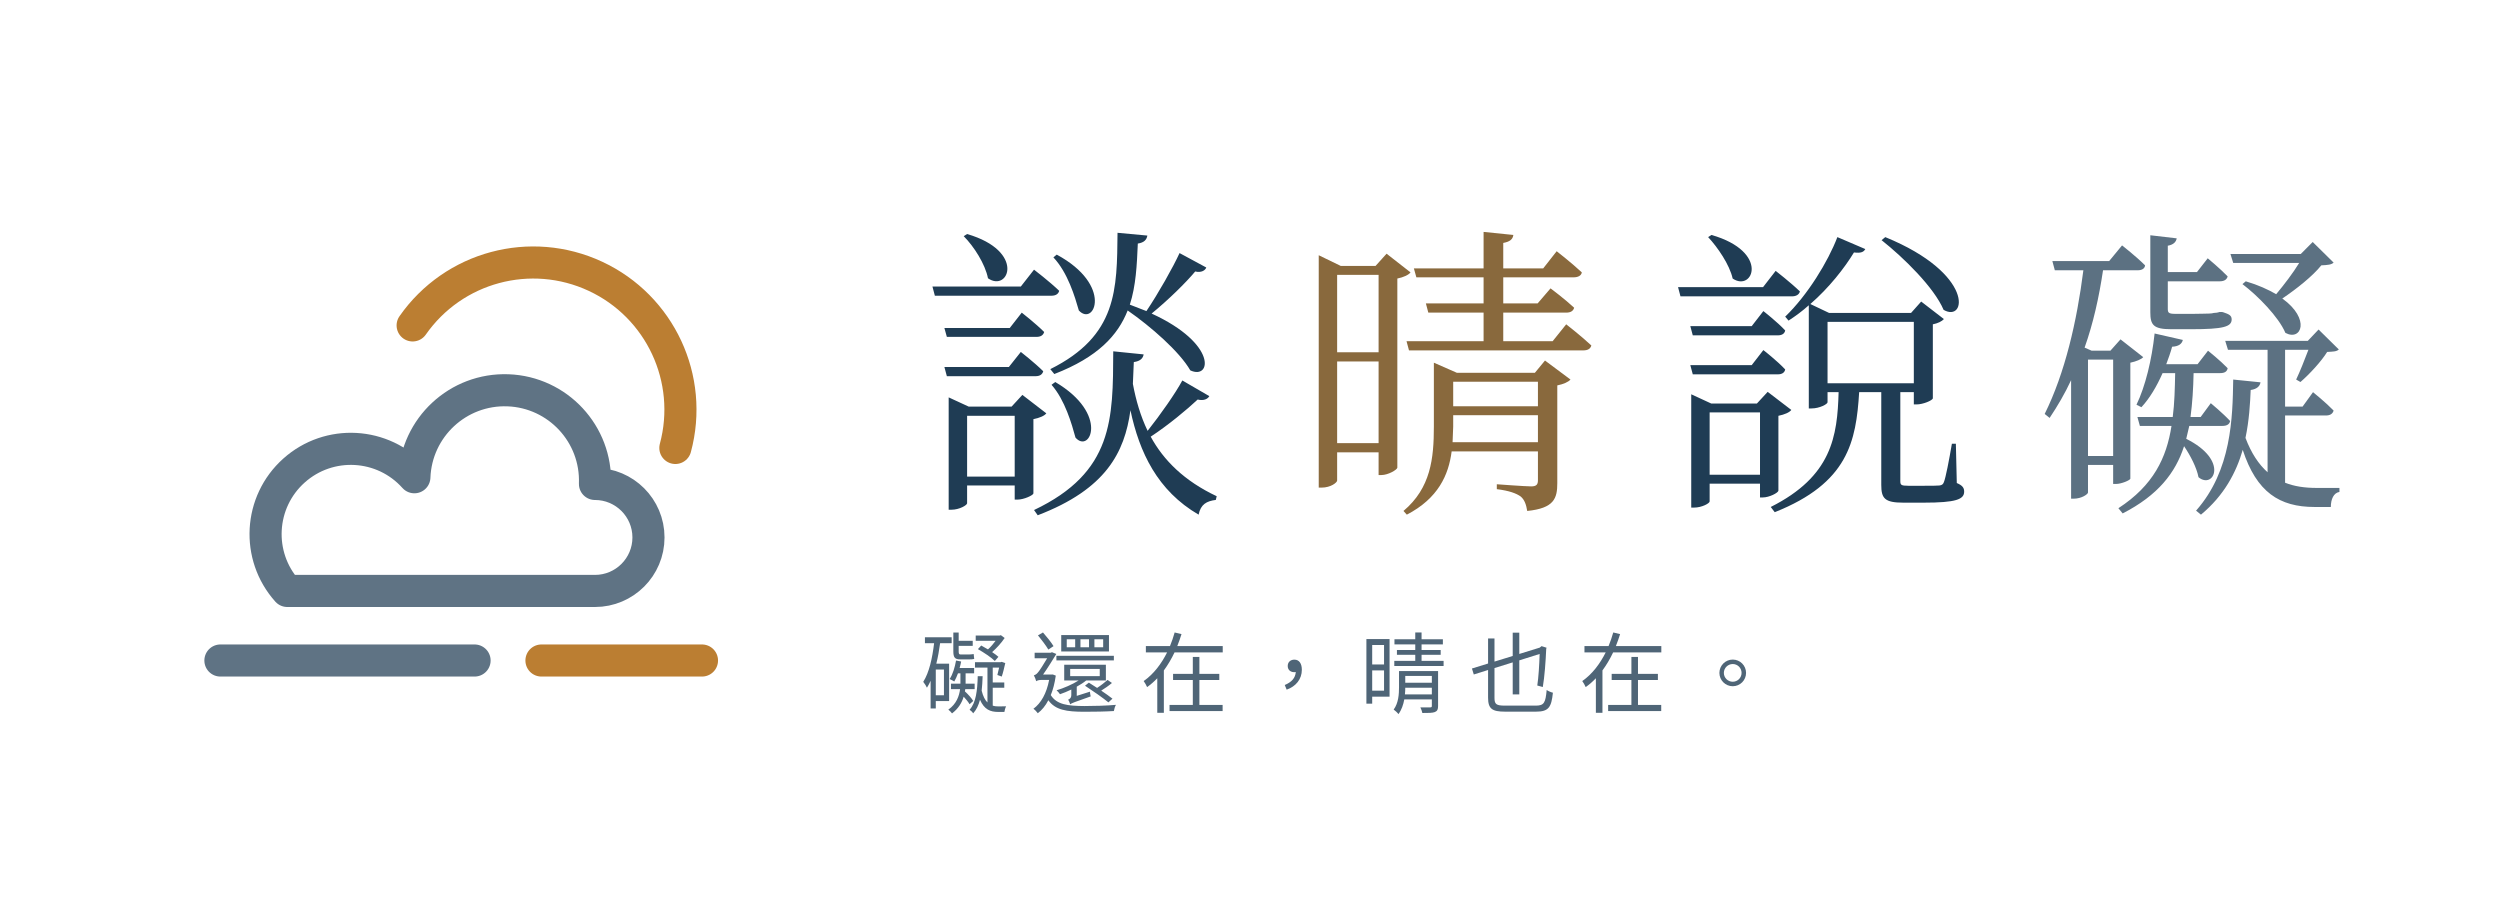
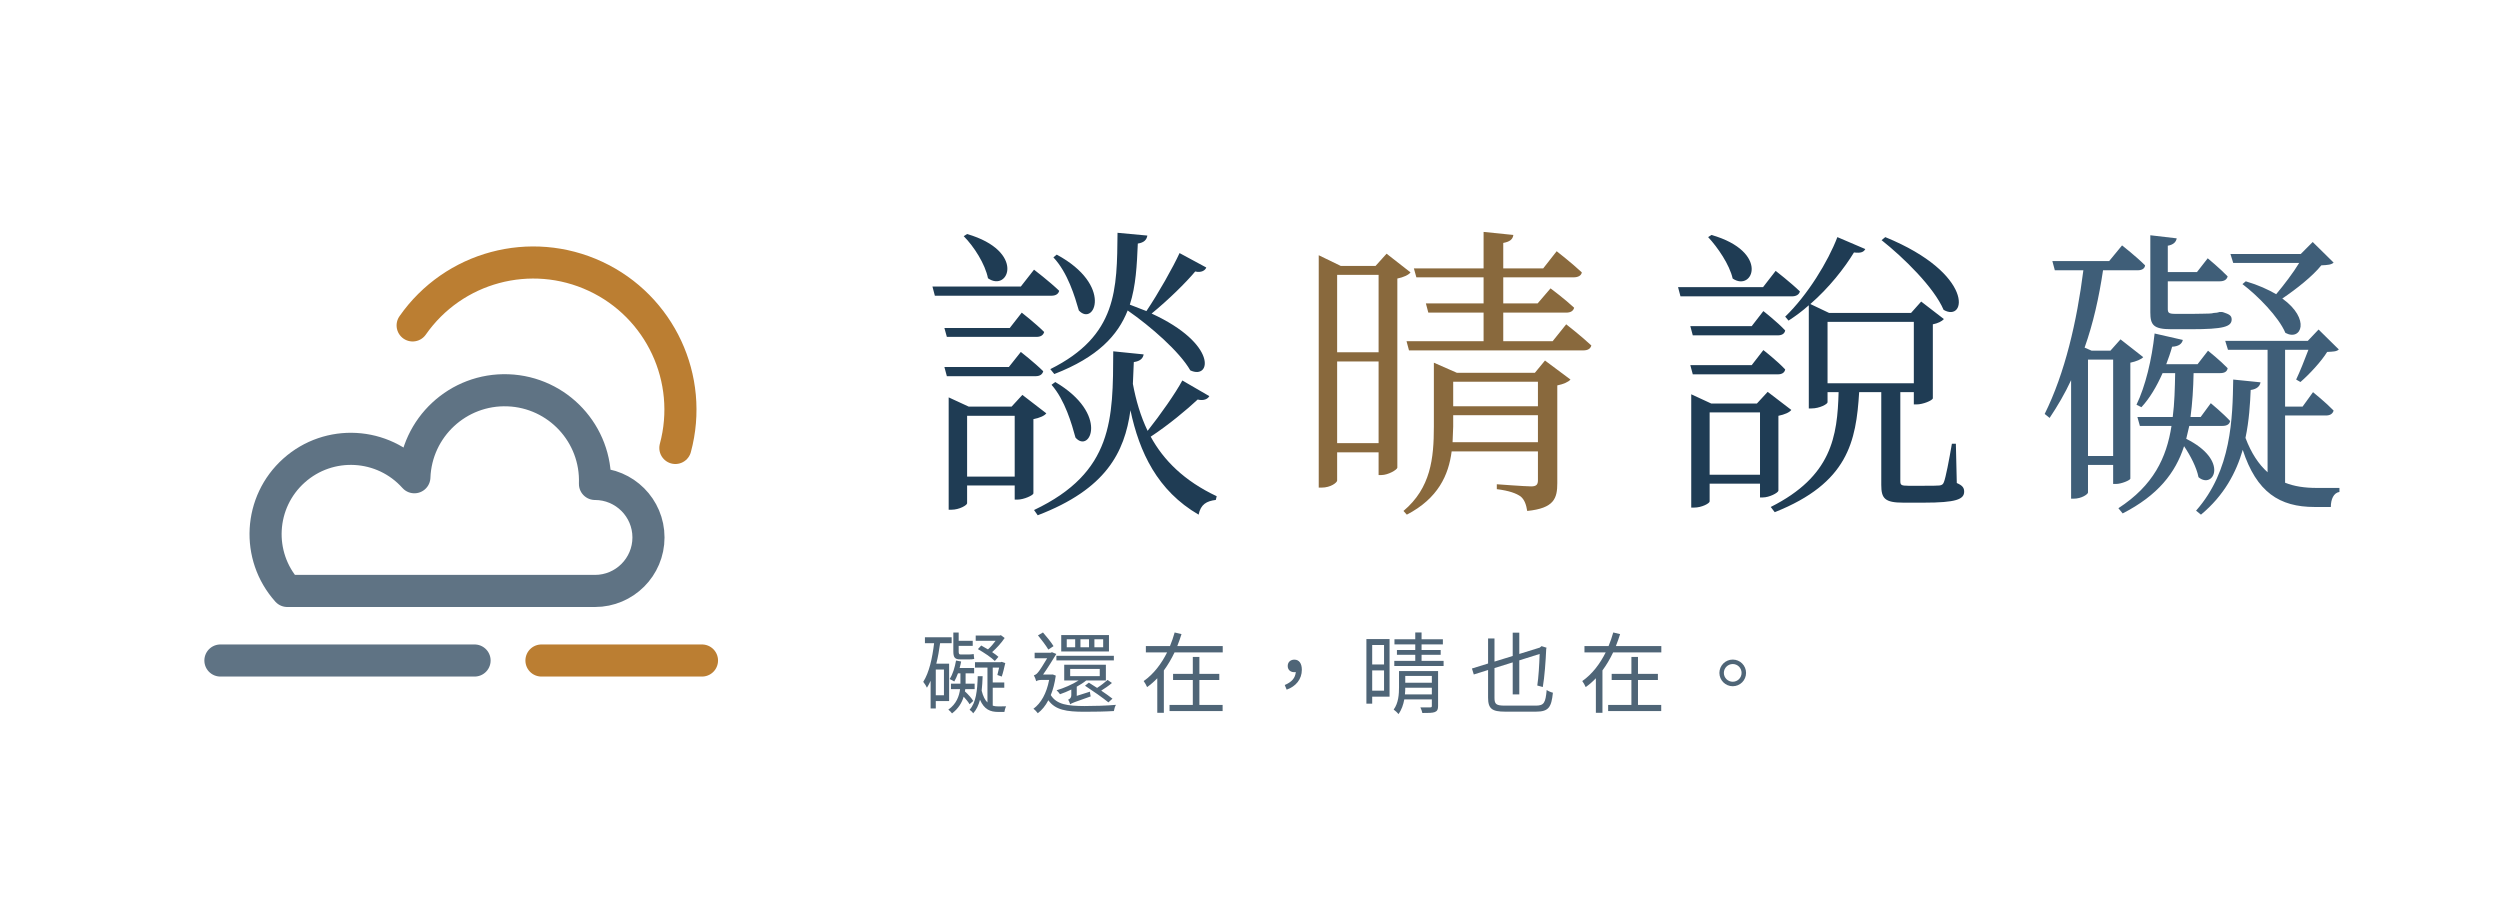
<svg xmlns="http://www.w3.org/2000/svg" width="1140" height="420" viewBox="0 0 1140 420">
  <g data-layer="sym">
    <g transform="translate(210 210) scale(0.6099855) translate(-9.5 -22.5)">
      <g data-layer="a">
        <path d="M -120 120 H 110 A 40 40 0 0 0 110 40 A 67.5 67.5 0 0 0 -25 35 A 55 55 0 0 0 -120 120 Z" fill="none" stroke="#5F7384" stroke-width="24" stroke-linecap="round" stroke-linejoin="round" />
        <path d="M -170 172 H 20" fill="none" stroke="#5F7384" stroke-width="24" stroke-linecap="round" stroke-linejoin="round" />
      </g>
      <g data-layer="q">
        <path d="M -26.3 -78.5 A 110 110 0 0 1 170.1 13.1" fill="none" stroke="#BB7E32" stroke-width="24" stroke-linecap="round" stroke-linejoin="round" />
        <path d="M 70 172 H 190" fill="none" stroke="#BB7E32" stroke-width="24" stroke-linecap="round" stroke-linejoin="round" />
      </g>
    </g>
  </g>
  <g data-layer="txt">
    <text x="420.0" y="223.2" font-family="Noto Serif CJK TC" font-size="140" fill="#1F3C54">談</text>
    <text x="590.0" y="223.2" font-family="Noto Serif CJK TC" font-size="140" fill="#89693D">晴</text>
    <text x="760.0" y="223.2" font-family="Noto Serif CJK TC" font-size="140" fill="#1F3C54">說</text>
-     <text x="930.0" y="223.2" font-family="Noto Serif CJK TC" font-size="140" fill="#5C7182">礙</text>
+     <text x="930.0" y="223.2" font-family="Noto Serif CJK TC" font-size="140" fill="#3F5E78">礙</text>
  </g>
  <g data-layer="sub">
    <text x="420.0" y="322" font-family="Noto Sans CJK TC" font-size="40" fill="#4F6577">礙</text>
    <text x="470.0" y="322" font-family="Noto Sans CJK TC" font-size="40" fill="#4F6577">還</text>
    <text x="520.0" y="322" font-family="Noto Sans CJK TC" font-size="40" fill="#4F6577">在</text>
    <text x="570.0" y="322" font-family="Noto Sans CJK TC" font-size="40" fill="#4F6577">，</text>
    <text x="620.0" y="322" font-family="Noto Sans CJK TC" font-size="40" fill="#4F6577">晴</text>
    <text x="670.0" y="322" font-family="Noto Sans CJK TC" font-size="40" fill="#4F6577">也</text>
    <text x="720.0" y="322" font-family="Noto Sans CJK TC" font-size="40" fill="#4F6577">在</text>
    <text x="770.0" y="322" font-family="Noto Sans CJK TC" font-size="40" fill="#4F6577">。</text>
  </g>
</svg>
